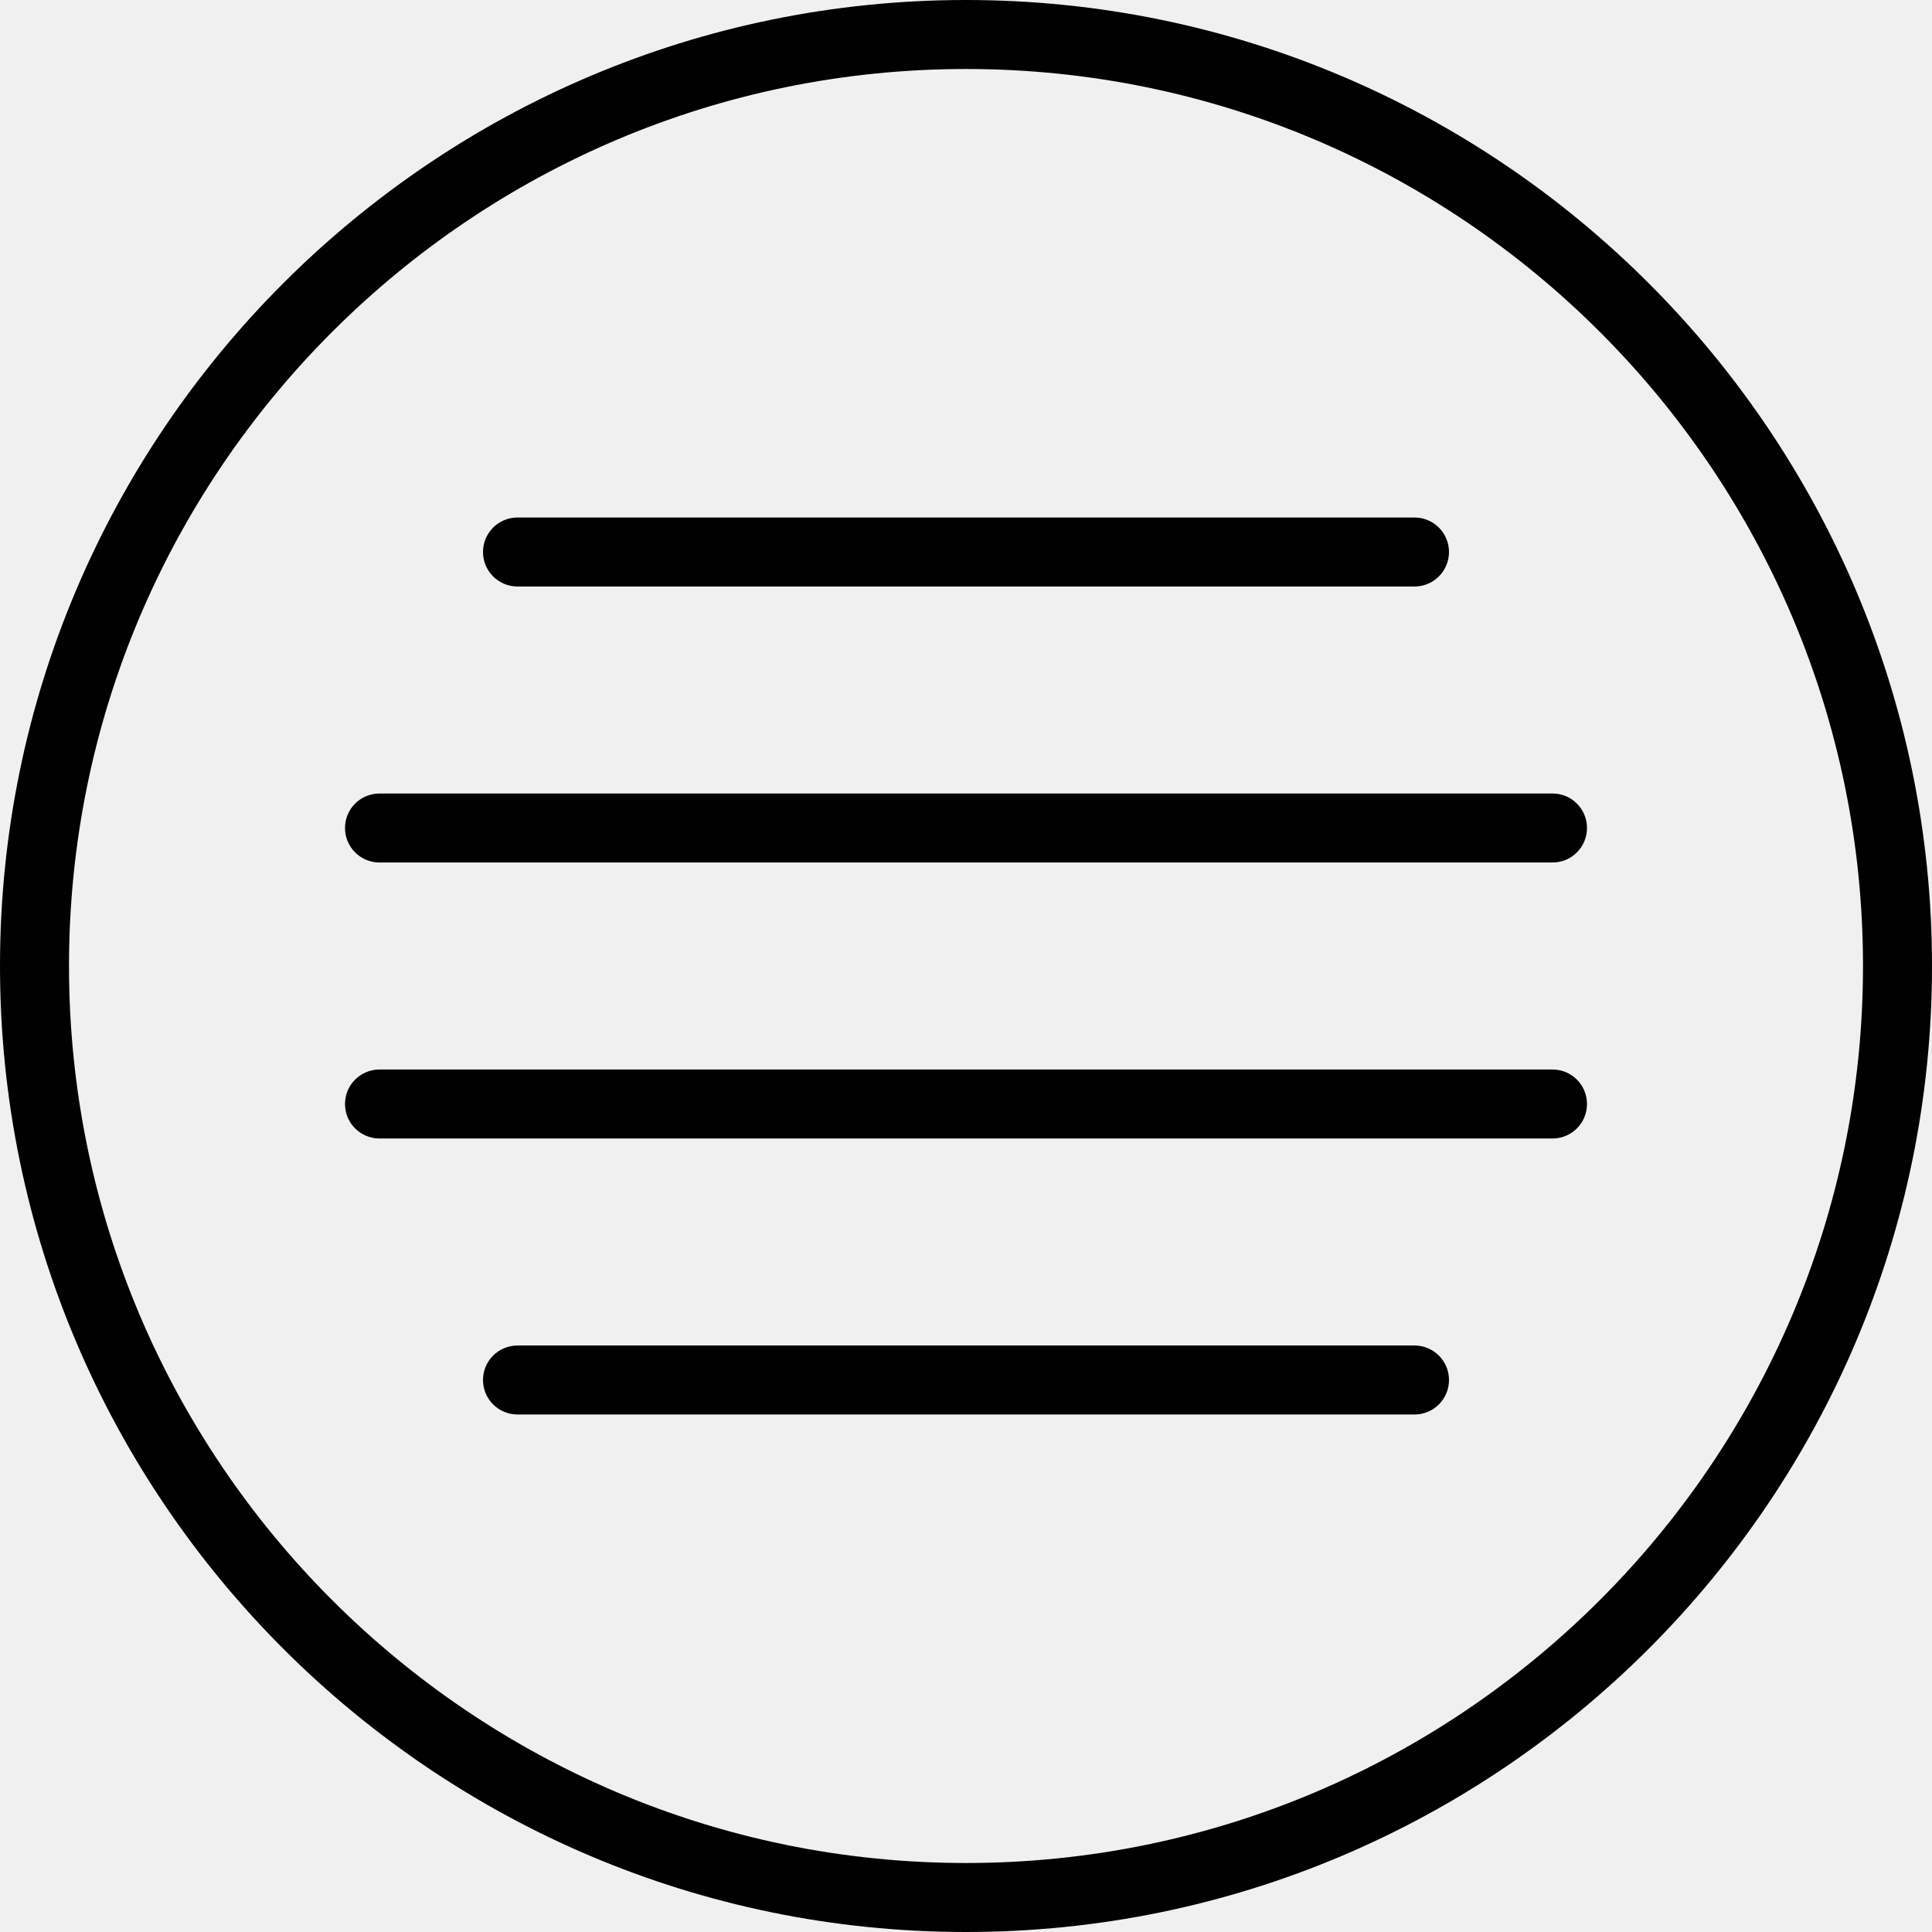
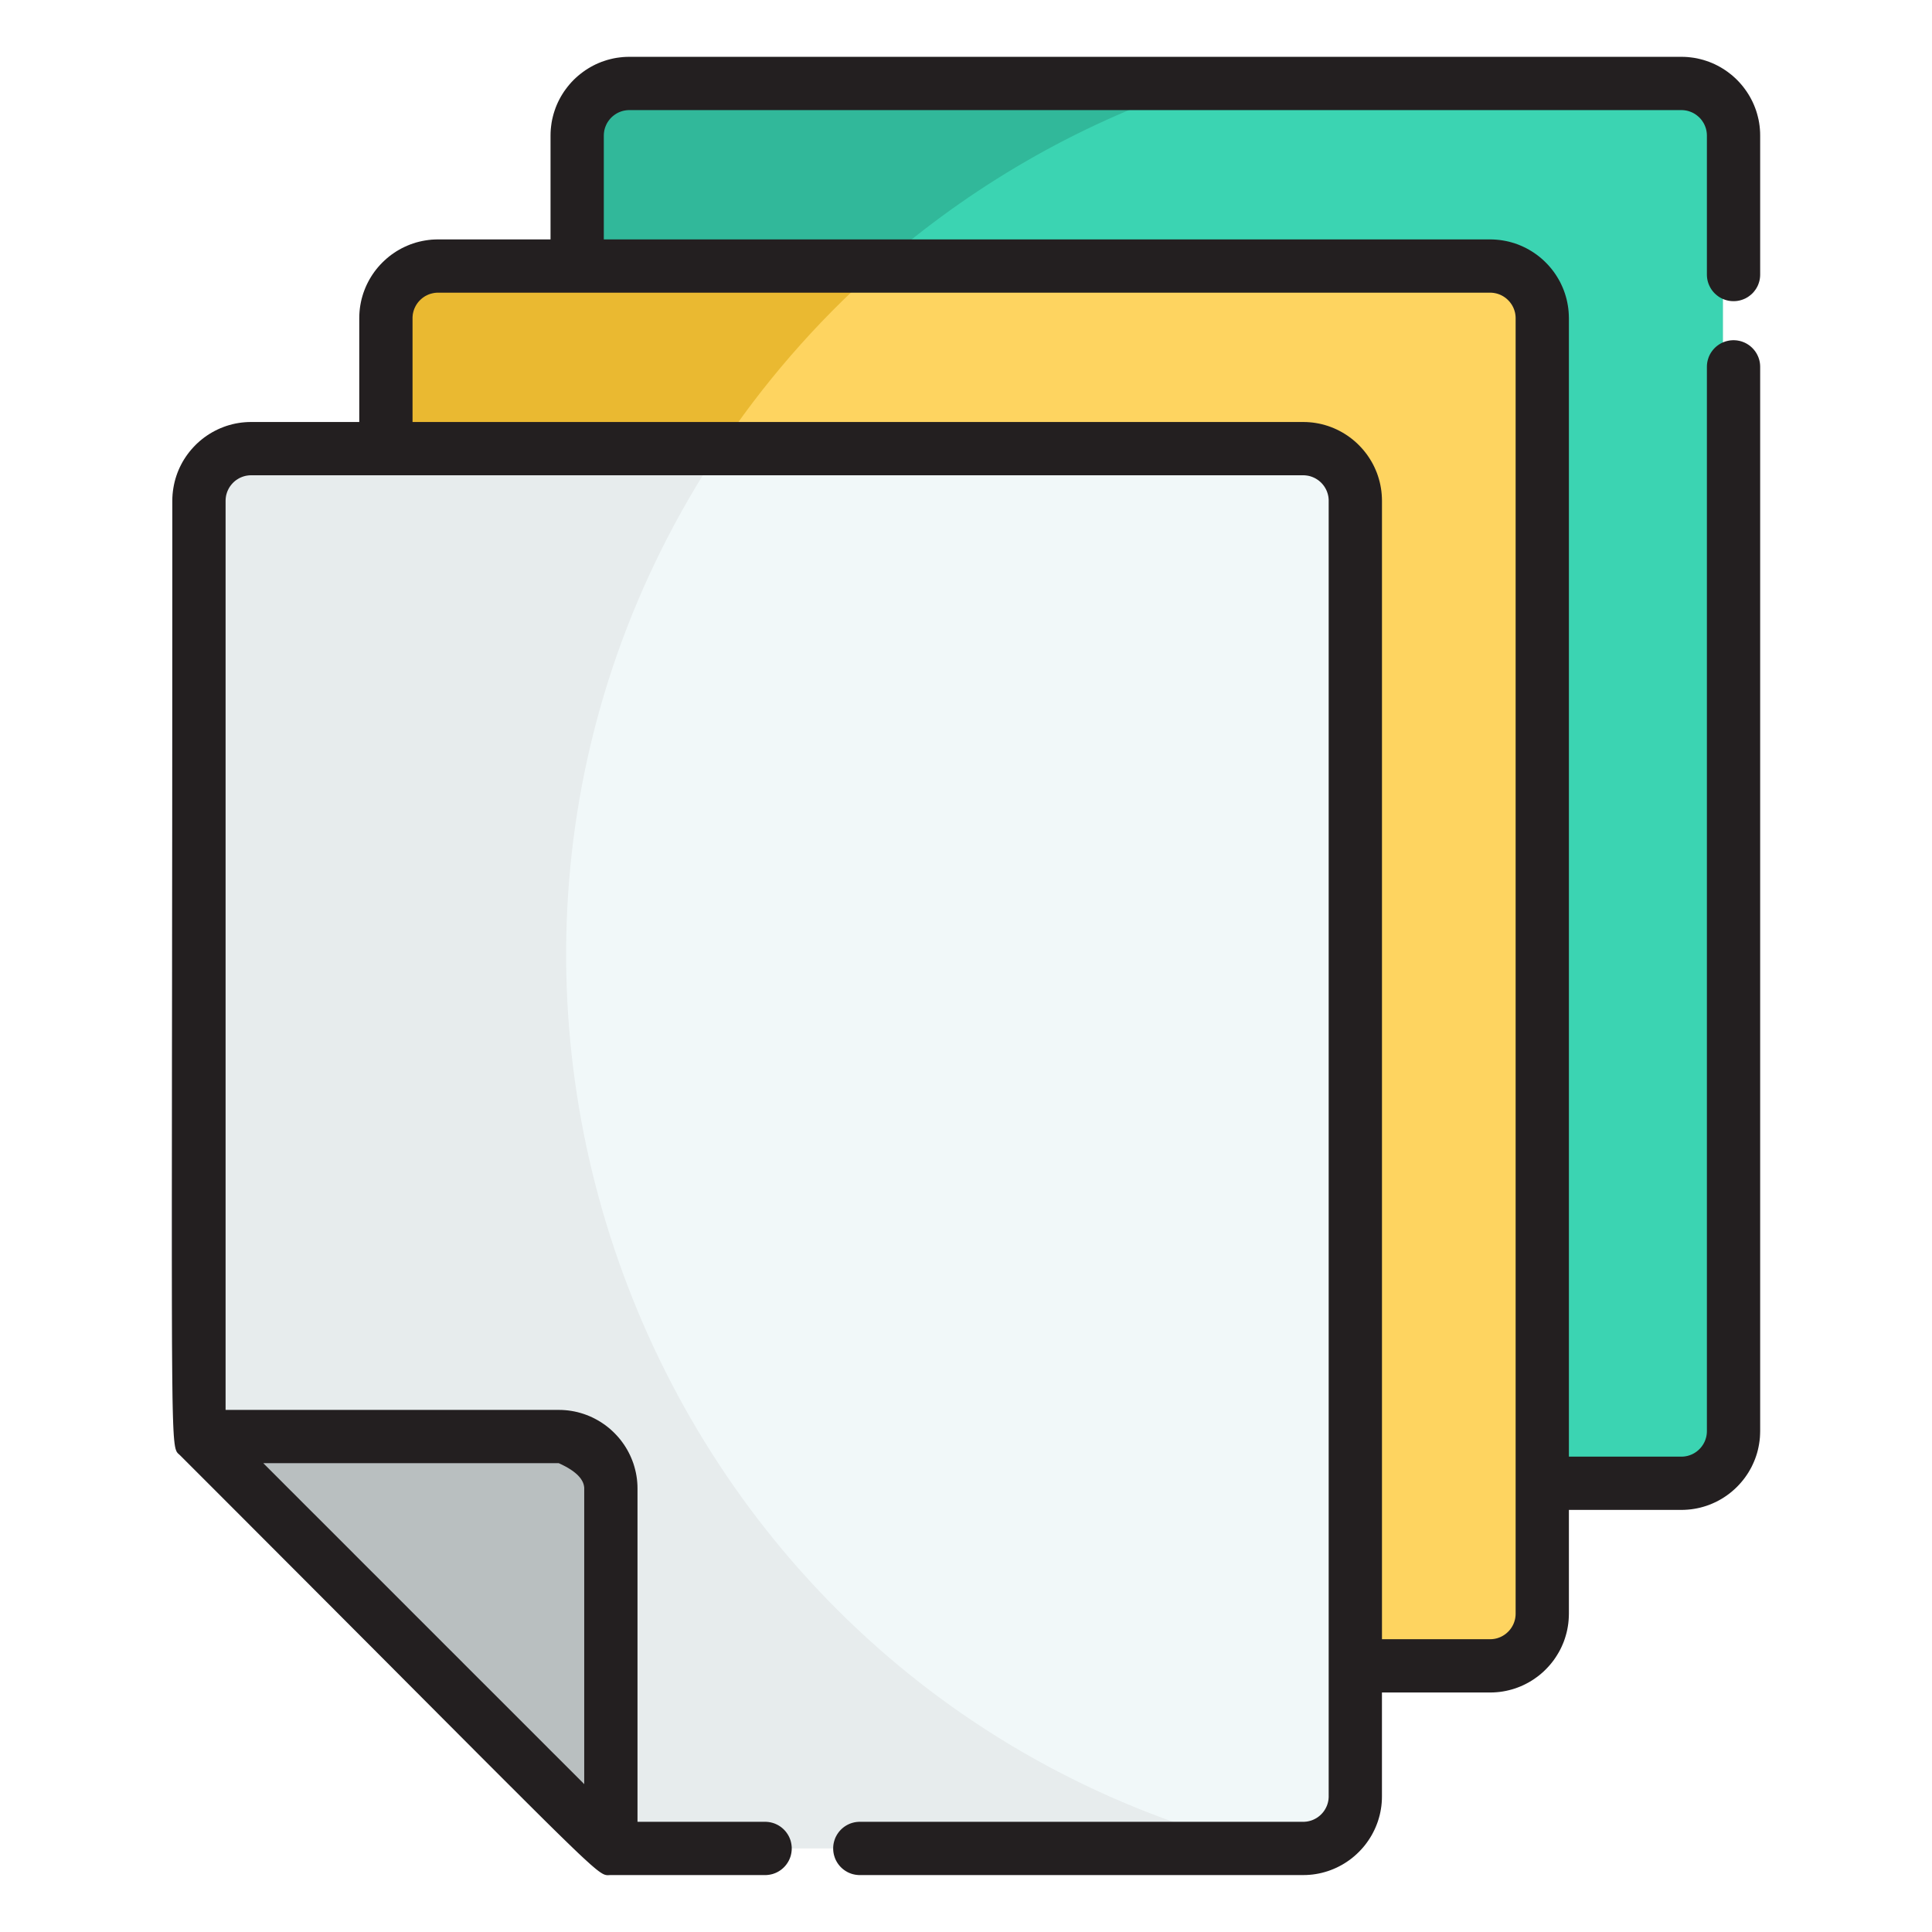
- <svg xmlns="http://www.w3.org/2000/svg" version="1.1" id="Capa_1" x="0px" y="0px" viewBox="0 0 56 56" style="enable-background:new 0 0 56 56;" xml:space="preserve">
+ <svg xmlns="http://www.w3.org/2000/svg" xmlns:xlink="http://www.w3.org/1999/xlink" version="1.1" preserveAspectRatio="xMidYMid meet" viewBox="0 0 680 680" width="680" height="680">
+   <defs>
+     <path d="M0 0L680 0L680 680L0 680L0 0Z" id="b1ryDIk1sd" />
+     <path d="M217.72 31.88C207.58 31.88 199.36 40.1 199.36 50.24C199.36 53.3 199.36 68.6 199.36 96.14C392.15 96.14 499.26 96.14 520.68 96.14C530.82 96.14 539.04 104.36 539.04 114.5C539.04 141.84 539.04 278.52 539.04 524.56C568.42 524.56 584.74 524.56 588 524.56C598.14 524.56 606.36 516.34 606.36 506.2C606.36 500.64 606.36 59.71 606.36 50.24C606.36 40.1 598.14 31.88 588 31.88C513.95 31.88 254.75 31.88 217.72 31.88Z" id="f6kvvlOTHm" />
+     <path d="M415.12 31.88C374.76 46.12 338.08 68.14 306.87 96.14C328.25 96.14 499.3 96.14 520.68 96.14C530.82 96.14 539.04 104.36 539.04 114.5C539.04 141.84 539.04 278.52 539.04 524.56C568.42 524.56 584.74 524.56 588 524.56C598.14 524.56 606.36 516.34 606.36 506.2C606.36 500.64 606.36 59.71 606.36 50.24C606.36 40.1 598.14 31.88 588 31.88C553.42 31.88 432.4 31.88 415.12 31.88Z" id="a8gEi2EDa" />
+     <path d="M151.65 94.89C141.51 94.89 133.29 103.11 133.29 113.25C133.29 116.31 133.29 131.61 133.29 159.15C327 159.15 434.61 159.15 456.13 159.15C466.27 159.15 474.49 167.37 474.49 177.51C474.49 204.85 474.49 341.54 474.49 587.57C502.95 587.57 518.76 587.57 521.93 587.57C532.07 587.57 540.29 579.35 540.29 569.21C540.29 523.62 540.29 158.85 540.29 113.25C540.29 103.11 532.07 94.89 521.93 94.89C447.87 94.89 188.68 94.89 151.65 94.89Z" id="do3oG1Po" />
+     <path d="M308.28 94.89C287.03 113.74 268.27 135.34 252.58 159.15C272.94 159.15 435.78 159.15 456.13 159.15C466.27 159.15 474.49 167.37 474.49 177.51C474.49 204.85 474.49 341.54 474.49 587.57C502.95 587.57 518.76 587.57 521.93 587.57C532.07 587.57 540.29 579.35 540.29 569.21C540.29 523.62 540.29 158.85 540.29 113.25C540.29 103.11 532.07 94.89 521.93 94.89C479.2 94.89 329.65 94.89 308.28 94.89Z" id="efgOtGLUI" />
+     <path d="M87.1 157.9C76.96 157.9 68.74 166.12 68.74 176.26C68.74 198.22 68.74 308 68.74 505.61C155.73 592.6 204.06 640.92 213.72 650.59C219.36 650.59 454.07 650.59 457.38 650.59C467.52 650.59 475.74 642.37 475.74 632.23C475.74 586.63 475.74 221.86 475.74 176.26C475.74 166.12 467.52 157.9 457.38 157.9C383.33 157.9 124.13 157.9 87.1 157.9Z" id="jhgbTxUd1" />
+     <path d="M253.4 157.9C130.3 342.77 226.99 596.13 443.72 650.59C445.08 650.59 456.02 650.59 457.38 650.59C467.52 650.59 475.75 642.37 475.75 632.23C475.75 586.63 475.75 221.86 475.75 176.26C475.74 166.12 467.52 157.9 457.38 157.9C416.59 157.9 273.8 157.9 253.4 157.9Z" id="e32sdZNWXz" />
+     <path d="M213.72 528.97C213.72 518.83 205.5 510.61 195.36 510.61C186.92 510.61 144.71 510.61 68.74 510.61L213.72 655.59C213.72 579.62 213.72 537.41 213.72 528.97Z" id="c3jtYTwpgm" />
+     <path d="M594.06 20.09L595.17 20.21L596.28 20.36L597.37 20.56L598.44 20.81L599.5 21.09L600.54 21.42L601.57 21.78L602.57 22.18L603.56 22.62L604.52 23.1L605.46 23.61L606.38 24.16L607.28 24.74L608.16 25.36L609 26.01L609.83 26.68L610.62 27.39L611.39 28.13L612.13 28.9L612.84 29.7L613.52 30.52L614.16 31.37L614.78 32.24L615.36 33.14L615.91 34.06L616.42 35L616.9 35.96L617.34 36.95L617.74 37.95L618.11 38.98L618.43 40.02L618.71 41.08L618.96 42.15L619.16 43.24L619.32 44.35L619.43 45.46L619.5 46.59L619.52 47.74L619.52 96.63L619.51 97.01L619.49 97.4L619.45 97.77L619.4 98.15L619.33 98.52L619.25 98.88L619.15 99.24L619.04 99.59L618.92 99.94L618.79 100.28L618.64 100.61L618.48 100.94L618.3 101.25L618.12 101.57L617.92 101.87L617.71 102.16L617.49 102.45L617.27 102.73L617.03 103L616.78 103.26L616.52 103.51L616.25 103.74L615.97 103.97L615.68 104.19L615.39 104.4L615.09 104.6L614.77 104.78L614.46 104.96L614.13 105.12L613.8 105.26L613.46 105.4L613.11 105.52L612.76 105.63L612.4 105.73L612.04 105.81L611.67 105.88L611.29 105.93L610.92 105.97L610.53 105.99L610.15 106L609.76 105.99L609.38 105.97L609 105.93L608.63 105.88L608.26 105.81L607.89 105.73L607.54 105.63L607.18 105.52L606.84 105.4L606.5 105.26L606.16 105.12L605.84 104.95L605.52 104.78L605.21 104.6L604.9 104.4L604.61 104.19L604.32 103.97L604.05 103.74L603.78 103.5L603.52 103.26L603.27 103L603.03 102.73L602.8 102.45L602.58 102.16L602.37 101.87L602.18 101.56L601.99 101.25L601.82 100.93L601.66 100.61L601.51 100.27L601.37 99.94L601.25 99.59L601.14 99.24L601.04 98.88L600.96 98.51L600.89 98.15L600.84 97.77L600.8 97.39L600.78 97.01L600.77 96.63L600.77 47.74L600.76 47.37L600.74 47L600.7 46.64L600.65 46.28L600.59 45.93L600.51 45.58L600.42 45.24L600.31 44.9L600.19 44.57L600.06 44.24L599.92 43.92L599.77 43.61L599.6 43.3L599.42 43.01L599.23 42.72L599.03 42.43L598.83 42.16L598.61 41.89L598.38 41.63L598.14 41.38L597.89 41.15L597.63 40.92L597.36 40.7L597.09 40.49L596.81 40.29L596.52 40.1L596.22 39.92L595.91 39.75L595.6 39.6L595.28 39.46L594.95 39.33L594.62 39.21L594.29 39.1L593.94 39.01L593.59 38.93L593.24 38.87L592.88 38.82L592.52 38.78L592.16 38.76L591.79 38.75L221.5 38.75L221.14 38.76L220.77 38.78L220.41 38.82L220.05 38.87L219.7 38.93L219.35 39.01L219.01 39.1L218.67 39.21L218.34 39.33L218.01 39.46L217.69 39.6L217.38 39.75L217.07 39.92L216.78 40.1L216.49 40.29L216.2 40.49L215.93 40.7L215.66 40.92L215.4 41.15L215.15 41.38L214.92 41.63L214.69 41.89L214.47 42.16L214.26 42.43L214.06 42.71L213.87 43.01L213.69 43.3L213.52 43.61L213.37 43.92L213.23 44.24L213.1 44.57L212.98 44.9L212.87 45.24L212.78 45.58L212.7 45.93L212.64 46.28L212.59 46.64L212.55 47L212.53 47.37L212.52 47.74L212.52 84.26L524.46 84.26L525.6 84.29L526.73 84.36L527.85 84.47L528.95 84.63L530.04 84.83L531.12 85.07L532.18 85.36L533.22 85.68L534.24 86.04L535.25 86.45L536.23 86.89L537.19 87.36L538.14 87.88L539.06 88.43L539.96 89.01L540.83 89.62L541.68 90.27L542.5 90.95L543.3 91.66L544.06 92.4L544.8 93.16L545.51 93.96L546.19 94.78L546.84 95.63L547.45 96.5L548.03 97.4L548.58 98.32L549.1 99.26L549.57 100.23L550.01 101.21L550.42 102.22L550.78 103.24L551.1 104.28L551.39 105.34L551.63 106.42L551.83 107.51L551.99 108.61L552.1 109.73L552.17 110.86L552.2 112L552.2 512.69L591.78 512.69L592.15 512.68L592.52 512.66L592.88 512.62L593.24 512.57L593.59 512.5L593.94 512.43L594.28 512.33L594.62 512.23L594.95 512.11L595.28 511.98L595.6 511.84L595.91 511.68L596.21 511.52L596.51 511.34L596.8 511.15L597.09 510.95L597.36 510.74L597.63 510.52L597.88 510.29L598.13 510.05L598.37 509.8L598.6 509.55L598.82 509.28L599.03 509.01L599.23 508.72L599.42 508.43L599.6 508.13L599.76 507.83L599.92 507.52L600.06 507.2L600.19 506.87L600.31 506.54L600.41 506.2L600.51 505.86L600.59 505.51L600.65 505.16L600.7 504.8L600.74 504.44L600.76 504.07L600.77 503.7L600.77 129.12L600.78 128.73L600.8 128.35L600.84 127.97L600.89 127.6L600.96 127.23L601.04 126.87L601.14 126.51L601.25 126.16L601.37 125.81L601.5 125.47L601.65 125.14L601.81 124.81L601.99 124.49L602.17 124.18L602.37 123.88L602.58 123.58L602.8 123.3L603.02 123.02L603.26 122.75L603.51 122.49L603.77 122.24L604.04 122L604.32 121.77L604.61 121.55L604.9 121.35L605.2 121.15L605.52 120.96L605.83 120.79L606.16 120.63L606.49 120.48L606.83 120.35L607.18 120.22L607.53 120.11L607.89 120.02L608.25 119.94L608.62 119.87L609 119.81L609.37 119.78L609.76 119.75L610.14 119.74L610.53 119.75L610.91 119.78L611.29 119.81L611.66 119.87L612.03 119.94L612.4 120.02L612.75 120.11L613.11 120.22L613.45 120.35L613.79 120.48L614.13 120.63L614.45 120.79L614.77 120.96L615.08 121.15L615.39 121.35L615.68 121.55L615.97 121.77L616.24 122L616.51 122.24L616.77 122.49L617.02 122.75L617.26 123.02L617.49 123.3L617.71 123.58L617.92 123.88L618.11 124.18L618.3 124.49L618.47 124.81L618.63 125.14L618.78 125.47L618.92 125.81L619.04 126.16L619.15 126.51L619.25 126.87L619.33 127.23L619.4 127.6L619.45 127.97L619.49 128.35L619.51 128.73L619.52 129.12L619.52 503.7L619.49 504.84L619.43 505.97L619.31 507.09L619.15 508.19L618.95 509.28L618.71 510.36L618.43 511.42L618.1 512.46L617.74 513.48L617.33 514.49L616.89 515.47L616.42 516.44L615.9 517.38L615.36 518.3L614.77 519.2L614.16 520.07L613.51 520.92L612.83 521.74L612.12 522.54L611.39 523.3L610.62 524.04L609.82 524.75L609 525.43L608.15 526.08L607.28 526.69L606.38 527.28L605.46 527.82L604.52 528.34L603.55 528.81L602.57 529.25L601.56 529.66L600.54 530.02L599.5 530.34L598.44 530.63L597.37 530.87L596.28 531.07L595.17 531.23L594.05 531.34L592.92 531.41L591.78 531.44L552.2 531.44L552.2 567.97L552.17 569.11L552.1 570.24L551.99 571.35L551.83 572.46L551.63 573.55L551.39 574.62L551.1 575.68L550.78 576.72L550.42 577.75L550.01 578.75L549.57 579.74L549.1 580.7L548.58 581.64L548.03 582.56L547.45 583.46L546.84 584.34L546.19 585.18L545.51 586.01L544.8 586.8L544.06 587.57L543.3 588.31L542.5 589.02L541.68 589.7L540.83 590.34L539.96 590.96L539.06 591.54L538.14 592.09L537.19 592.6L536.23 593.08L535.25 593.52L534.24 593.92L533.22 594.29L532.18 594.61L531.12 594.89L530.04 595.14L528.95 595.34L527.85 595.5L526.73 595.61L525.6 595.68L524.46 595.7L486.4 595.7L486.4 632.23L486.38 633.37L486.31 634.5L486.2 635.62L486.04 636.72L485.84 637.81L485.6 638.89L485.31 639.94L484.99 640.99L484.62 642.01L484.22 643.01L483.78 644L483.3 644.96L482.79 645.91L482.24 646.83L481.66 647.72L481.04 648.6L480.4 649.45L479.72 650.27L479.01 651.06L478.27 651.83L477.5 652.57L476.71 653.28L475.89 653.96L475.04 654.61L474.16 655.22L473.27 655.8L472.35 656.35L471.4 656.86L470.44 657.34L469.45 657.78L468.45 658.18L467.42 658.55L466.38 658.87L465.32 659.16L464.25 659.4L463.16 659.6L462.06 659.76L460.94 659.87L459.81 659.94L458.67 659.96L302.62 659.96L302.24 659.96L301.85 659.93L301.48 659.89L301.1 659.84L300.73 659.77L300.37 659.69L300.01 659.6L299.66 659.49L299.31 659.36L298.97 659.23L298.64 659.08L298.31 658.92L298 658.74L297.68 658.56L297.38 658.36L297.09 658.16L296.8 657.94L296.52 657.71L296.25 657.47L295.99 657.22L295.74 656.96L295.5 656.69L295.27 656.41L295.06 656.13L294.85 655.83L294.65 655.53L294.47 655.22L294.29 654.9L294.13 654.57L293.98 654.24L293.85 653.9L293.73 653.55L293.62 653.2L293.52 652.84L293.44 652.48L293.37 652.11L293.32 651.74L293.28 651.36L293.26 650.98L293.25 650.59L293.26 650.2L293.28 649.82L293.32 649.44L293.37 649.07L293.44 648.7L293.52 648.34L293.62 647.98L293.73 647.63L293.85 647.28L293.98 646.94L294.13 646.61L294.29 646.28L294.47 645.96L294.65 645.65L294.85 645.35L295.06 645.05L295.27 644.77L295.5 644.49L295.74 644.22L295.99 643.96L296.25 643.71L296.52 643.47L296.8 643.24L297.09 643.02L297.38 642.81L297.68 642.62L298 642.43L298.31 642.26L298.64 642.1L298.97 641.95L299.31 641.81L299.66 641.69L300.01 641.58L300.37 641.49L300.73 641.4L301.1 641.34L301.48 641.28L301.85 641.25L302.24 641.22L302.62 641.21L458.67 641.21L459.04 641.21L459.4 641.18L459.76 641.15L460.12 641.1L460.48 641.03L460.82 640.95L461.17 640.86L461.5 640.76L461.84 640.64L462.16 640.51L462.48 640.36L462.79 640.21L463.1 640.04L463.4 639.87L463.69 639.68L463.97 639.48L464.24 639.27L464.51 639.05L464.77 638.82L465.02 638.58L465.26 638.33L465.49 638.07L465.71 637.81L465.92 637.53L466.12 637.25L466.3 636.96L466.48 636.66L466.65 636.35L466.8 636.04L466.95 635.72L467.08 635.4L467.19 635.07L467.3 634.73L467.39 634.39L467.47 634.04L467.54 633.68L467.59 633.33L467.62 632.96L467.65 632.6L467.65 632.23L467.65 176.26L467.65 175.89L467.62 175.53L467.59 175.17L467.54 174.81L467.47 174.46L467.39 174.11L467.3 173.76L467.19 173.43L467.08 173.1L466.95 172.77L466.8 172.45L466.65 172.14L466.48 171.83L466.3 171.53L466.12 171.24L465.92 170.96L465.71 170.69L465.49 170.42L465.26 170.16L465.02 169.91L464.77 169.67L464.51 169.44L464.25 169.22L463.97 169.01L463.69 168.82L463.4 168.63L463.1 168.45L462.79 168.28L462.48 168.13L462.16 167.99L461.84 167.86L461.5 167.74L461.17 167.63L460.82 167.54L460.48 167.46L460.12 167.4L459.76 167.35L459.4 167.31L459.04 167.29L458.67 167.28L88.39 167.28L88.02 167.29L87.65 167.31L87.29 167.35L86.93 167.4L86.58 167.46L86.23 167.54L85.89 167.63L85.55 167.74L85.22 167.86L84.89 167.99L84.57 168.13L84.26 168.28L83.96 168.45L83.66 168.63L83.37 168.82L83.08 169.01L82.81 169.22L82.54 169.44L82.29 169.67L82.04 169.91L81.8 170.16L81.57 170.42L81.35 170.69L81.14 170.96L80.94 171.24L80.75 171.53L80.57 171.83L80.41 172.14L80.25 172.45L80.11 172.77L79.98 173.09L79.86 173.43L79.76 173.76L79.66 174.11L79.58 174.45L79.52 174.81L79.47 175.17L79.43 175.53L79.41 175.89L79.4 176.26L79.4 496.24L196.65 496.24L197.79 496.26L198.92 496.33L200.04 496.44L201.14 496.6L202.23 496.8L203.3 497.04L204.36 497.33L205.4 497.65L206.43 498.02L207.43 498.42L208.42 498.86L209.38 499.34L210.32 499.85L211.25 500.4L212.14 500.98L213.02 501.59L213.86 502.24L214.69 502.92L215.48 503.63L216.25 504.37L216.99 505.14L217.7 505.93L218.38 506.75L219.02 507.6L219.64 508.47L220.22 509.37L220.77 510.29L221.28 511.24L221.76 512.2L222.2 513.19L222.6 514.19L222.97 515.21L223.29 516.26L223.57 517.31L223.82 518.39L224.02 519.48L224.18 520.58L224.29 521.7L224.36 522.83L224.38 523.97L224.38 641.21L269.29 641.21L269.68 641.22L270.06 641.25L270.44 641.28L270.81 641.34L271.18 641.4L271.54 641.49L271.9 641.58L272.25 641.69L272.6 641.81L272.94 641.95L273.27 642.1L273.6 642.26L273.92 642.43L274.23 642.62L274.53 642.81L274.83 643.02L275.11 643.24L275.39 643.47L275.66 643.71L275.92 643.96L276.17 644.22L276.41 644.49L276.64 644.77L276.85 645.05L277.06 645.35L277.26 645.65L277.44 645.96L277.62 646.28L277.78 646.61L277.93 646.94L278.06 647.28L278.19 647.63L278.3 647.98L278.39 648.34L278.47 648.7L278.54 649.07L278.59 649.44L278.63 649.82L278.66 650.2L278.66 650.59L278.66 650.98L278.63 651.36L278.59 651.74L278.54 652.11L278.47 652.48L278.39 652.84L278.3 653.2L278.19 653.55L278.06 653.9L277.93 654.24L277.78 654.57L277.62 654.9L277.44 655.22L277.26 655.53L277.06 655.83L276.85 656.13L276.64 656.41L276.41 656.69L276.17 656.96L275.92 657.22L275.66 657.47L275.39 657.71L275.11 657.94L274.83 658.16L274.53 658.36L274.23 658.56L273.92 658.74L273.6 658.92L273.27 659.08L272.94 659.23L272.6 659.36L272.25 659.49L271.9 659.6L271.54 659.69L271.18 659.77L270.81 659.84L270.44 659.89L270.06 659.93L269.68 659.96L269.29 659.96L215.01 659.96L214.62 659.97L214.26 659.99L213.92 660L213.59 659.99L213.23 659.93L212.85 659.83L212.41 659.65L211.92 659.39L211.34 659.02L210.66 658.54L209.87 657.93L208.95 657.16L207.88 656.24L206.65 655.13L205.23 653.83L203.62 652.32L201.8 650.58L199.75 648.6L197.46 646.37L194.9 643.86L192.06 641.06L188.93 637.95L185.49 634.53L181.72 630.77L177.6 626.66L173.13 622.19L168.27 617.33L163.03 612.07L157.37 606.4L151.29 600.3L144.76 593.75L137.78 586.74L130.32 579.26L122.37 571.29L113.91 562.81L104.92 553.8L95.39 544.26L85.31 534.16L74.65 523.49L63.4 512.24L63.11 511.97L62.84 511.73L62.59 511.5L62.36 511.22L62.14 510.87L61.95 510.41L61.76 509.81L61.59 509.02L61.44 508.02L61.3 506.77L61.17 505.23L61.06 503.37L60.96 501.15L60.87 498.54L60.79 495.5L60.72 492L60.67 487.99L60.62 483.45L60.58 478.34L60.54 472.62L60.52 466.26L60.5 459.23L60.49 451.48L60.48 442.98L60.48 433.7L60.48 423.6L60.49 412.64L60.5 400.8L60.51 388.02L60.52 374.29L60.54 359.56L60.56 343.8L60.57 326.97L60.59 309.03L60.61 289.96L60.62 269.71L60.63 248.25L60.64 225.55L60.65 201.56L60.65 176.26L60.67 175.12L60.74 173.99L60.86 172.87L61.02 171.77L61.22 170.68L61.46 169.6L61.74 168.55L62.07 167.5L62.43 166.48L62.83 165.48L63.27 164.49L63.75 163.53L64.26 162.58L64.81 161.66L65.39 160.77L66.01 159.89L66.66 159.04L67.34 158.22L68.05 157.43L68.78 156.66L69.55 155.92L70.35 155.21L71.17 154.53L72.02 153.88L72.89 153.27L73.79 152.69L74.71 152.14L75.65 151.63L76.62 151.15L77.6 150.71L78.61 150.31L79.63 149.94L80.67 149.62L81.73 149.33L82.8 149.09L83.89 148.89L85 148.73L86.12 148.62L87.25 148.55L88.39 148.53L126.45 148.53L126.45 112L126.47 110.86L126.54 109.73L126.65 108.61L126.81 107.51L127.01 106.42L127.25 105.34L127.54 104.28L127.86 103.24L128.23 102.22L128.63 101.21L129.07 100.23L129.55 99.26L130.06 98.32L130.61 97.4L131.19 96.5L131.8 95.63L132.45 94.78L133.13 93.96L133.84 93.16L134.58 92.4L135.35 91.66L136.14 90.95L136.96 90.27L137.81 89.62L138.69 89.01L139.58 88.42L140.5 87.88L141.45 87.36L142.41 86.89L143.4 86.45L144.4 86.04L145.43 85.68L146.47 85.35L147.53 85.07L148.6 84.83L149.69 84.63L150.79 84.47L151.91 84.35L153.04 84.29L154.18 84.26L193.77 84.26L193.77 47.74L193.79 46.59L193.86 45.46L193.98 44.35L194.13 43.24L194.33 42.15L194.58 41.08L194.86 40.02L195.19 38.98L195.55 37.95L195.95 36.95L196.39 35.96L196.87 35L197.38 34.06L197.93 33.14L198.51 32.24L199.13 31.37L199.78 30.52L200.45 29.7L201.16 28.9L201.9 28.13L202.67 27.39L203.47 26.68L204.29 26.01L205.14 25.36L206.01 24.74L206.91 24.16L207.83 23.61L208.77 23.1L209.73 22.62L210.72 22.18L211.72 21.78L212.75 21.42L213.79 21.09L214.85 20.81L215.92 20.56L217.01 20.36L218.12 20.21L219.23 20.09L220.36 20.02L221.5 20L591.79 20L592.93 20.02L594.06 20.09ZM93.84 516.16L95.31 517.63L97.05 519.37L99.06 521.38L101.3 523.63L103.78 526.1L106.46 528.79L109.34 531.67L112.4 534.72L115.62 537.94L118.98 541.3L122.47 544.79L126.07 548.4L129.77 552.1L133.55 555.87L137.39 559.71L141.28 563.6L145.19 567.52L149.12 571.44L153.05 575.37L156.95 579.28L160.83 583.15L164.64 586.97L168.39 590.72L172.06 594.38L175.62 597.94L179.07 601.39L182.38 604.7L185.54 607.86L188.53 610.85L191.34 613.66L193.94 616.27L196.34 618.66L203.41 625.73L205.22 627.54L205.63 627.96L205.63 523.97L205.63 523.72L205.61 523.48L205.58 523.23L205.54 522.99L205.49 522.75L205.43 522.51L205.36 522.26L205.27 522.03L205.18 521.79L205.07 521.55L204.95 521.32L204.82 521.08L204.68 520.85L204.53 520.62L204.37 520.38L204.19 520.15L204.01 519.93L203.81 519.7L203.6 519.47L203.39 519.25L203.16 519.02L202.91 518.8L202.66 518.58L202.4 518.36L202.12 518.14L201.84 517.92L201.54 517.7L201.23 517.49L200.91 517.27L200.58 517.06L200.24 516.85L199.88 516.63L199.52 516.42L199.14 516.21L198.75 516.01L198.35 515.8L197.94 515.59L197.52 515.39L197.09 515.19L196.65 514.98L92.66 514.98L93.84 516.16ZM516.29 103.01L511.36 103.01L505.43 103.01L498.58 103.01L490.84 103.01L482.3 103.01L473.01 103.01L463.04 103.01L452.44 103.01L441.29 103.01L429.63 103.01L417.54 103.01L405.07 103.01L392.29 103.01L379.26 103.01L366.05 103.01L352.71 103.01L339.31 103.01L325.91 103.01L312.57 103.01L299.36 103.01L286.33 103.01L273.55 103.01L261.09 103.01L249 103.01L237.34 103.01L226.18 103.01L215.59 103.01L205.61 103.01L196.33 103.01L187.79 103.01L180.06 103.01L173.2 103.01L167.28 103.01L162.35 103.01L158.49 103.01L155.74 103.01L154.18 103.01L153.81 103.02L153.45 103.04L153.08 103.08L152.73 103.13L152.37 103.2L152.03 103.28L151.68 103.37L151.35 103.47L151.01 103.59L150.69 103.72L150.37 103.86L150.06 104.02L149.75 104.18L149.45 104.36L149.16 104.55L148.88 104.75L148.6 104.96L148.34 105.18L148.08 105.41L147.83 105.65L147.59 105.9L147.36 106.16L147.14 106.42L146.93 106.7L146.73 106.98L146.54 107.27L146.37 107.57L146.2 107.87L146.05 108.19L145.9 108.51L145.77 108.83L145.66 109.16L145.55 109.5L145.46 109.84L145.38 110.19L145.31 110.54L145.26 110.9L145.23 111.26L145.2 111.63L145.2 112L145.2 148.53L458.67 148.53L459.81 148.55L460.94 148.62L462.06 148.73L463.16 148.89L464.25 149.09L465.33 149.33L466.39 149.62L467.43 149.94L468.45 150.31L469.46 150.71L470.44 151.15L471.41 151.63L472.35 152.14L473.27 152.69L474.17 153.27L475.04 153.89L475.89 154.53L476.71 155.21L477.51 155.92L478.27 156.66L479.01 157.43L479.72 158.22L480.4 159.05L481.05 159.89L481.66 160.77L482.24 161.66L482.79 162.58L483.31 163.53L483.78 164.49L484.22 165.48L484.63 166.48L484.99 167.51L485.31 168.55L485.6 169.61L485.84 170.68L486.04 171.77L486.2 172.87L486.31 173.99L486.38 175.12L486.41 176.26L486.41 576.95L524.46 576.95L524.83 576.94L525.2 576.92L525.56 576.88L525.92 576.83L526.27 576.77L526.62 576.69L526.96 576.6L527.3 576.49L527.63 576.37L527.96 576.24L528.28 576.1L528.59 575.94L528.89 575.78L529.19 575.6L529.48 575.41L529.77 575.21L530.04 575L530.31 574.78L530.56 574.55L530.81 574.31L531.05 574.07L531.28 573.81L531.5 573.54L531.71 573.27L531.91 572.98L532.1 572.69L532.28 572.39L532.44 572.09L532.6 571.78L532.74 571.46L532.87 571.13L532.99 570.8L533.09 570.46L533.19 570.12L533.27 569.77L533.33 569.42L533.38 569.06L533.42 568.7L533.44 568.33L533.45 567.96L533.45 112L533.44 111.63L533.42 111.26L533.38 110.9L533.33 110.54L533.27 110.19L533.19 109.84L533.09 109.5L532.99 109.16L532.87 108.83L532.74 108.5L532.6 108.19L532.44 107.87L532.28 107.57L532.1 107.27L531.91 106.98L531.71 106.7L531.5 106.42L531.28 106.15L531.05 105.9L530.81 105.65L530.56 105.41L530.31 105.18L530.04 104.96L529.77 104.75L529.48 104.55L529.19 104.36L528.89 104.18L528.59 104.02L528.28 103.86L527.96 103.72L527.63 103.59L527.3 103.47L526.96 103.37L526.62 103.27L526.27 103.2L525.92 103.13L525.56 103.08L525.2 103.04L524.83 103.02L524.46 103.01L520.15 103.01L516.29 103.01Z" id="cAW5dzmQL" />
+   </defs>
  <g>
-     <path d="M28,0C12.561,0,0,12.561,0,28s12.561,28,28,28s28-12.561,28-28S43.439,0,28,0z M28,54C13.663,54,2,42.336,2,28   S13.663,2,28,2s26,11.664,26,26S42.337,54,28,54z" />
-     <path d="M15,17h26c0.553,0,1-0.448,1-1s-0.447-1-1-1H15c-0.553,0-1,0.448-1,1S14.447,17,15,17z" />
-     <path d="M45,31H11c-0.553,0-1,0.448-1,1s0.447,1,1,1h34c0.553,0,1-0.448,1-1S45.553,31,45,31z" />
-     <path d="M45,23H11c-0.553,0-1,0.448-1,1s0.447,1,1,1h34c0.553,0,1-0.448,1-1S45.553,23,45,23z" />
-     <path d="M41,39H15c-0.553,0-1,0.448-1,1s0.447,1,1,1h26c0.553,0,1-0.448,1-1S41.553,39,41,39z" />
+     <g>
+       <g>
+         <use xlink:href="#b1ryDIk1sd" opacity="1" fill="#ffffff" fill-opacity="1" />
+       </g>
+       <g>
+         <use xlink:href="#f6kvvlOTHm" opacity="1" fill="#31b89a" fill-opacity="1" />
+         <g>
+           <use xlink:href="#f6kvvlOTHm" opacity="1" fill-opacity="0" stroke="#000000" stroke-width="1" stroke-opacity="0" />
+         </g>
+       </g>
+       <g>
+         <use xlink:href="#a8gEi2EDa" opacity="1" fill="#3bd4b2" fill-opacity="1" />
+         <g>
+           <use xlink:href="#a8gEi2EDa" opacity="1" fill-opacity="0" stroke="#000000" stroke-width="1" stroke-opacity="0" />
+         </g>
+       </g>
+       <g>
+         <use xlink:href="#do3oG1Po" opacity="1" fill="#eab931" fill-opacity="1" />
+         <g>
+           <use xlink:href="#do3oG1Po" opacity="1" fill-opacity="0" stroke="#000000" stroke-width="1" stroke-opacity="0" />
+         </g>
+       </g>
+       <g>
+         <use xlink:href="#efgOtGLUI" opacity="1" fill="#fed460" fill-opacity="1" />
+         <g>
+           <use xlink:href="#efgOtGLUI" opacity="1" fill-opacity="0" stroke="#000000" stroke-width="1" stroke-opacity="0" />
+         </g>
+       </g>
+       <g>
+         <use xlink:href="#jhgbTxUd1" opacity="1" fill="#e7eced" fill-opacity="1" />
+         <g>
+           <use xlink:href="#jhgbTxUd1" opacity="1" fill-opacity="0" stroke="#000000" stroke-width="1" stroke-opacity="0" />
+         </g>
+       </g>
+       <g>
+         <use xlink:href="#e32sdZNWXz" opacity="1" fill="#f1f8f9" fill-opacity="1" />
+         <g>
+           <use xlink:href="#e32sdZNWXz" opacity="1" fill-opacity="0" stroke="#000000" stroke-width="1" stroke-opacity="0" />
+         </g>
+       </g>
+       <g>
+         <use xlink:href="#c3jtYTwpgm" opacity="1" fill="#b9bfc0" fill-opacity="1" />
+         <g>
+           <use xlink:href="#c3jtYTwpgm" opacity="1" fill-opacity="0" stroke="#000000" stroke-width="1" stroke-opacity="0" />
+         </g>
+       </g>
+       <g>
+         <use xlink:href="#cAW5dzmQL" opacity="1" fill="#231f20" fill-opacity="1" />
+         <g>
+           <use xlink:href="#cAW5dzmQL" opacity="1" fill-opacity="0" stroke="#000000" stroke-width="1" stroke-opacity="0" />
+         </g>
+       </g>
+     </g>
  </g>
-   <g>
- </g>
-   <g>
- </g>
-   <g>
- </g>
-   <g>
- </g>
-   <g>
- </g>
-   <g>
- </g>
-   <g>
- </g>
-   <g>
- </g>
-   <g>
- </g>
-   <g>
- </g>
-   <g>
- </g>
-   <g>
- </g>
-   <g>
- </g>
-   <g>
- </g>
-   <g>
- </g>
</svg>
